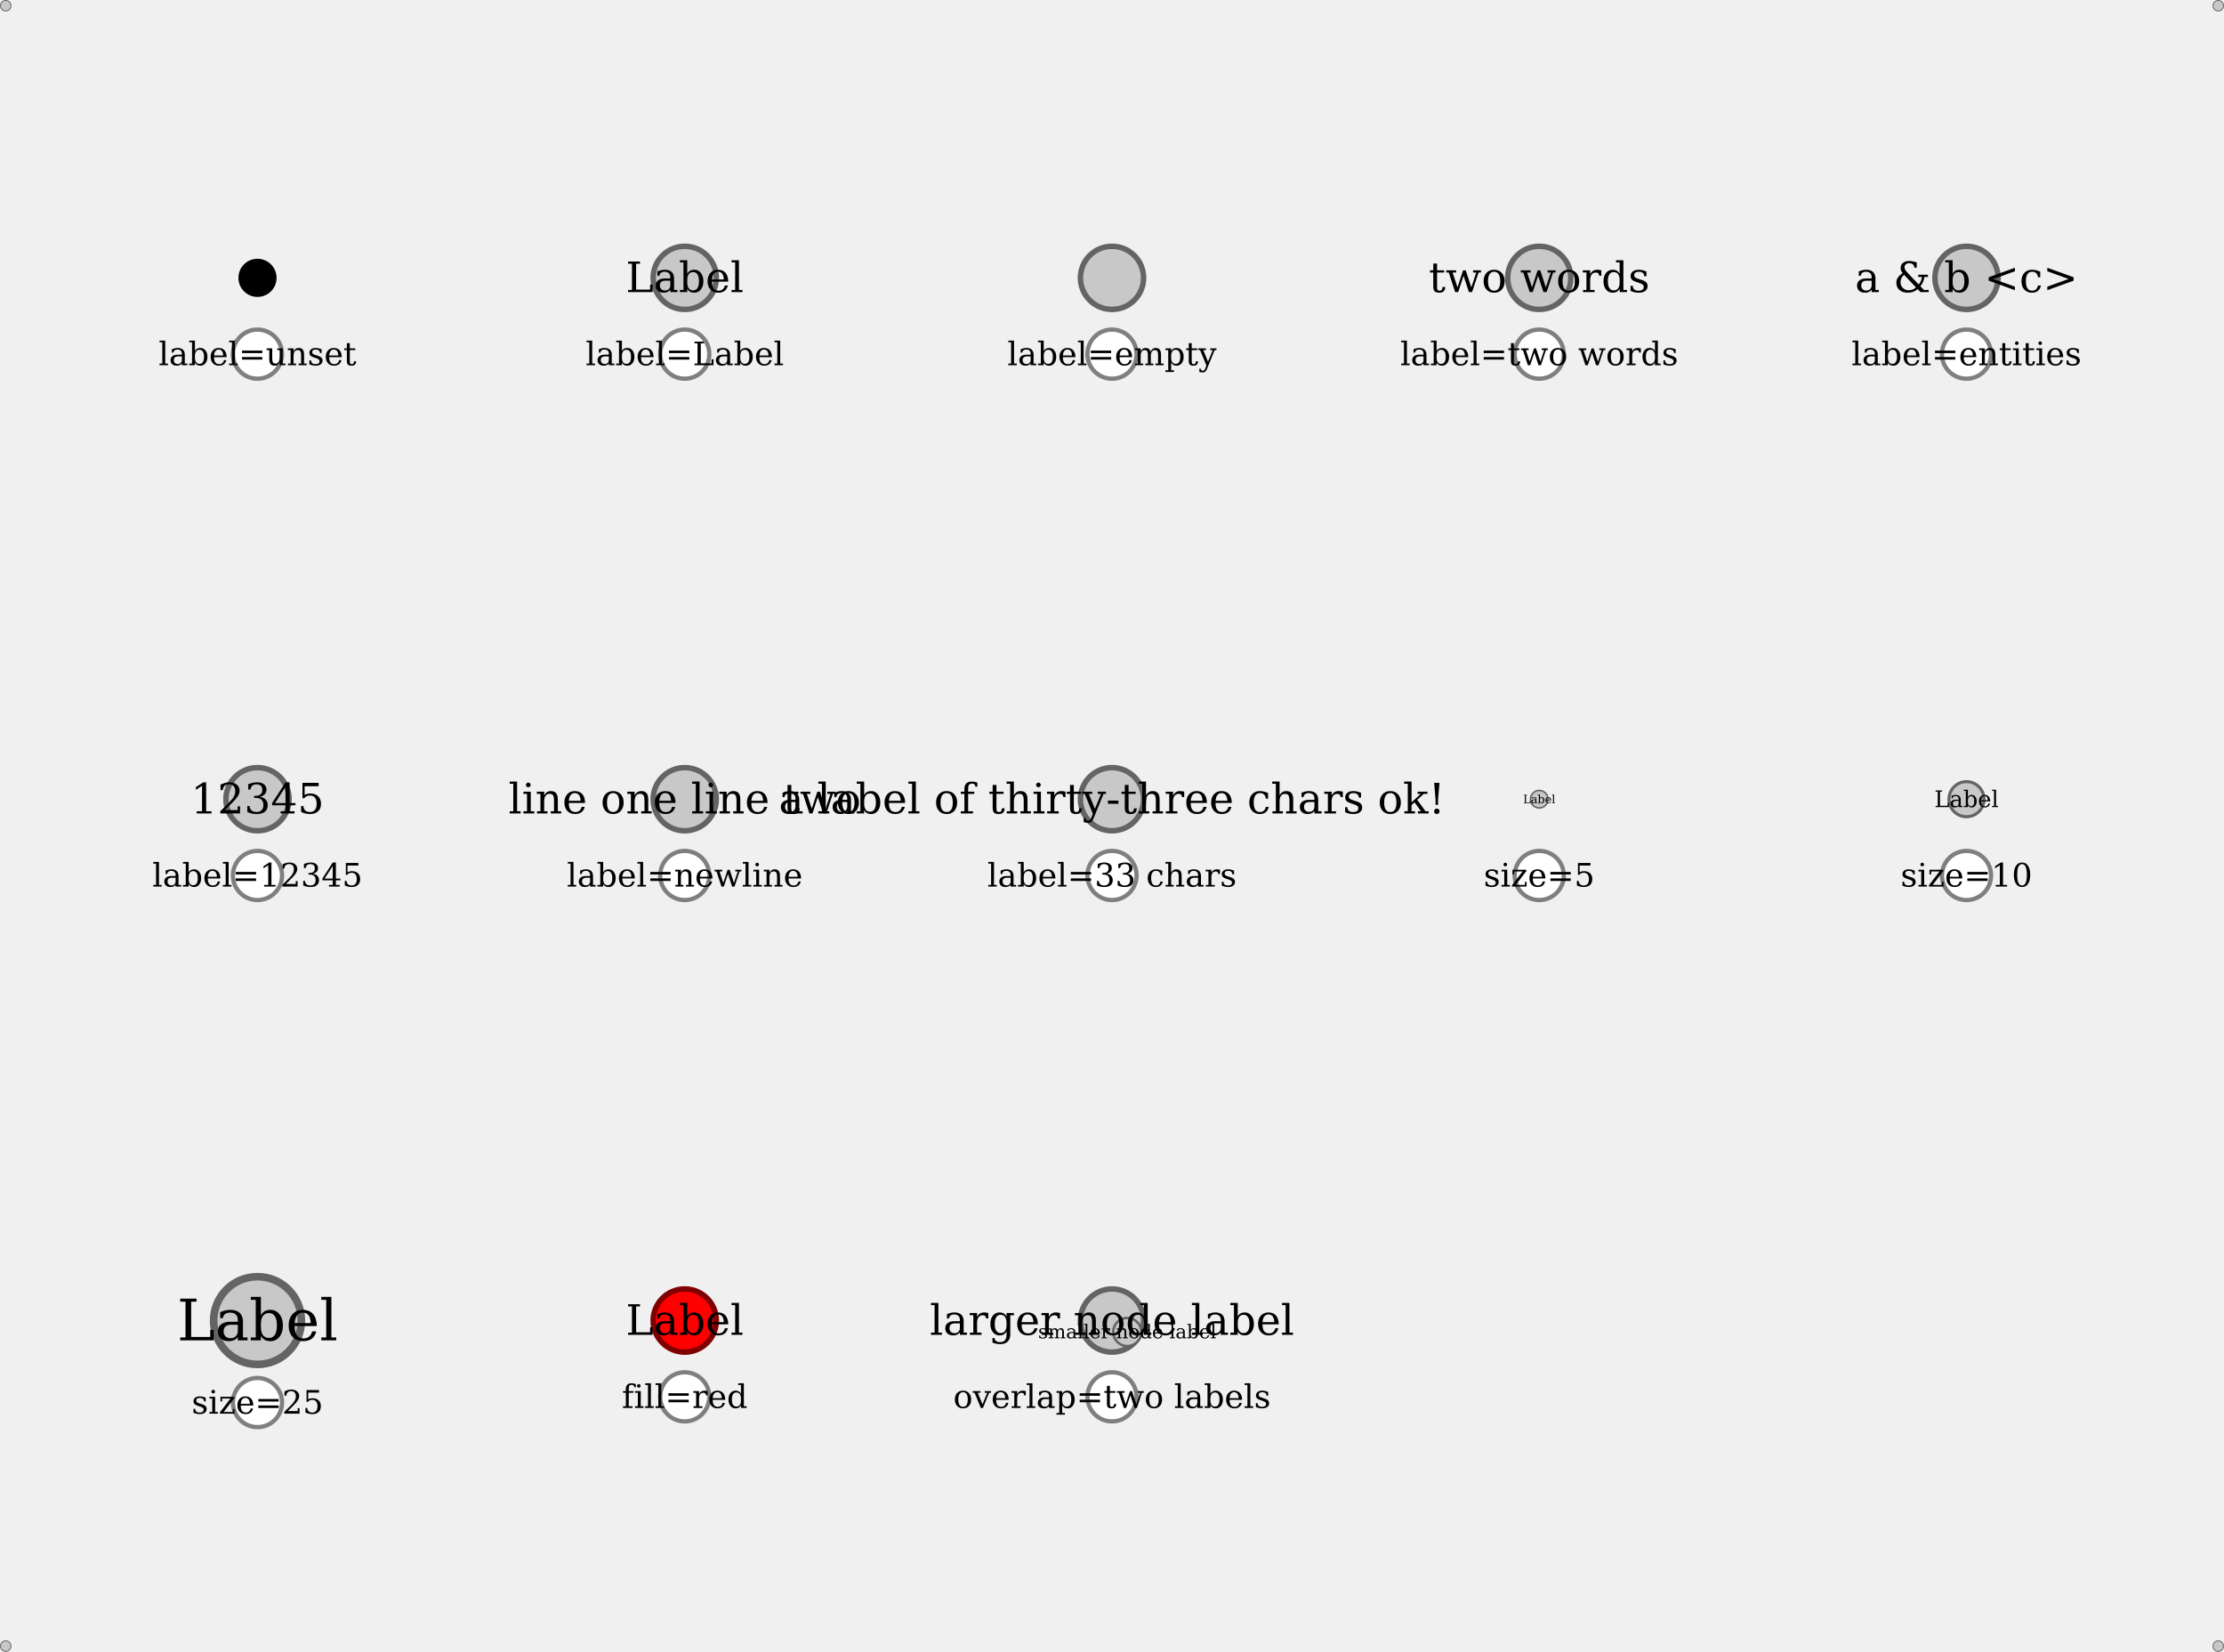
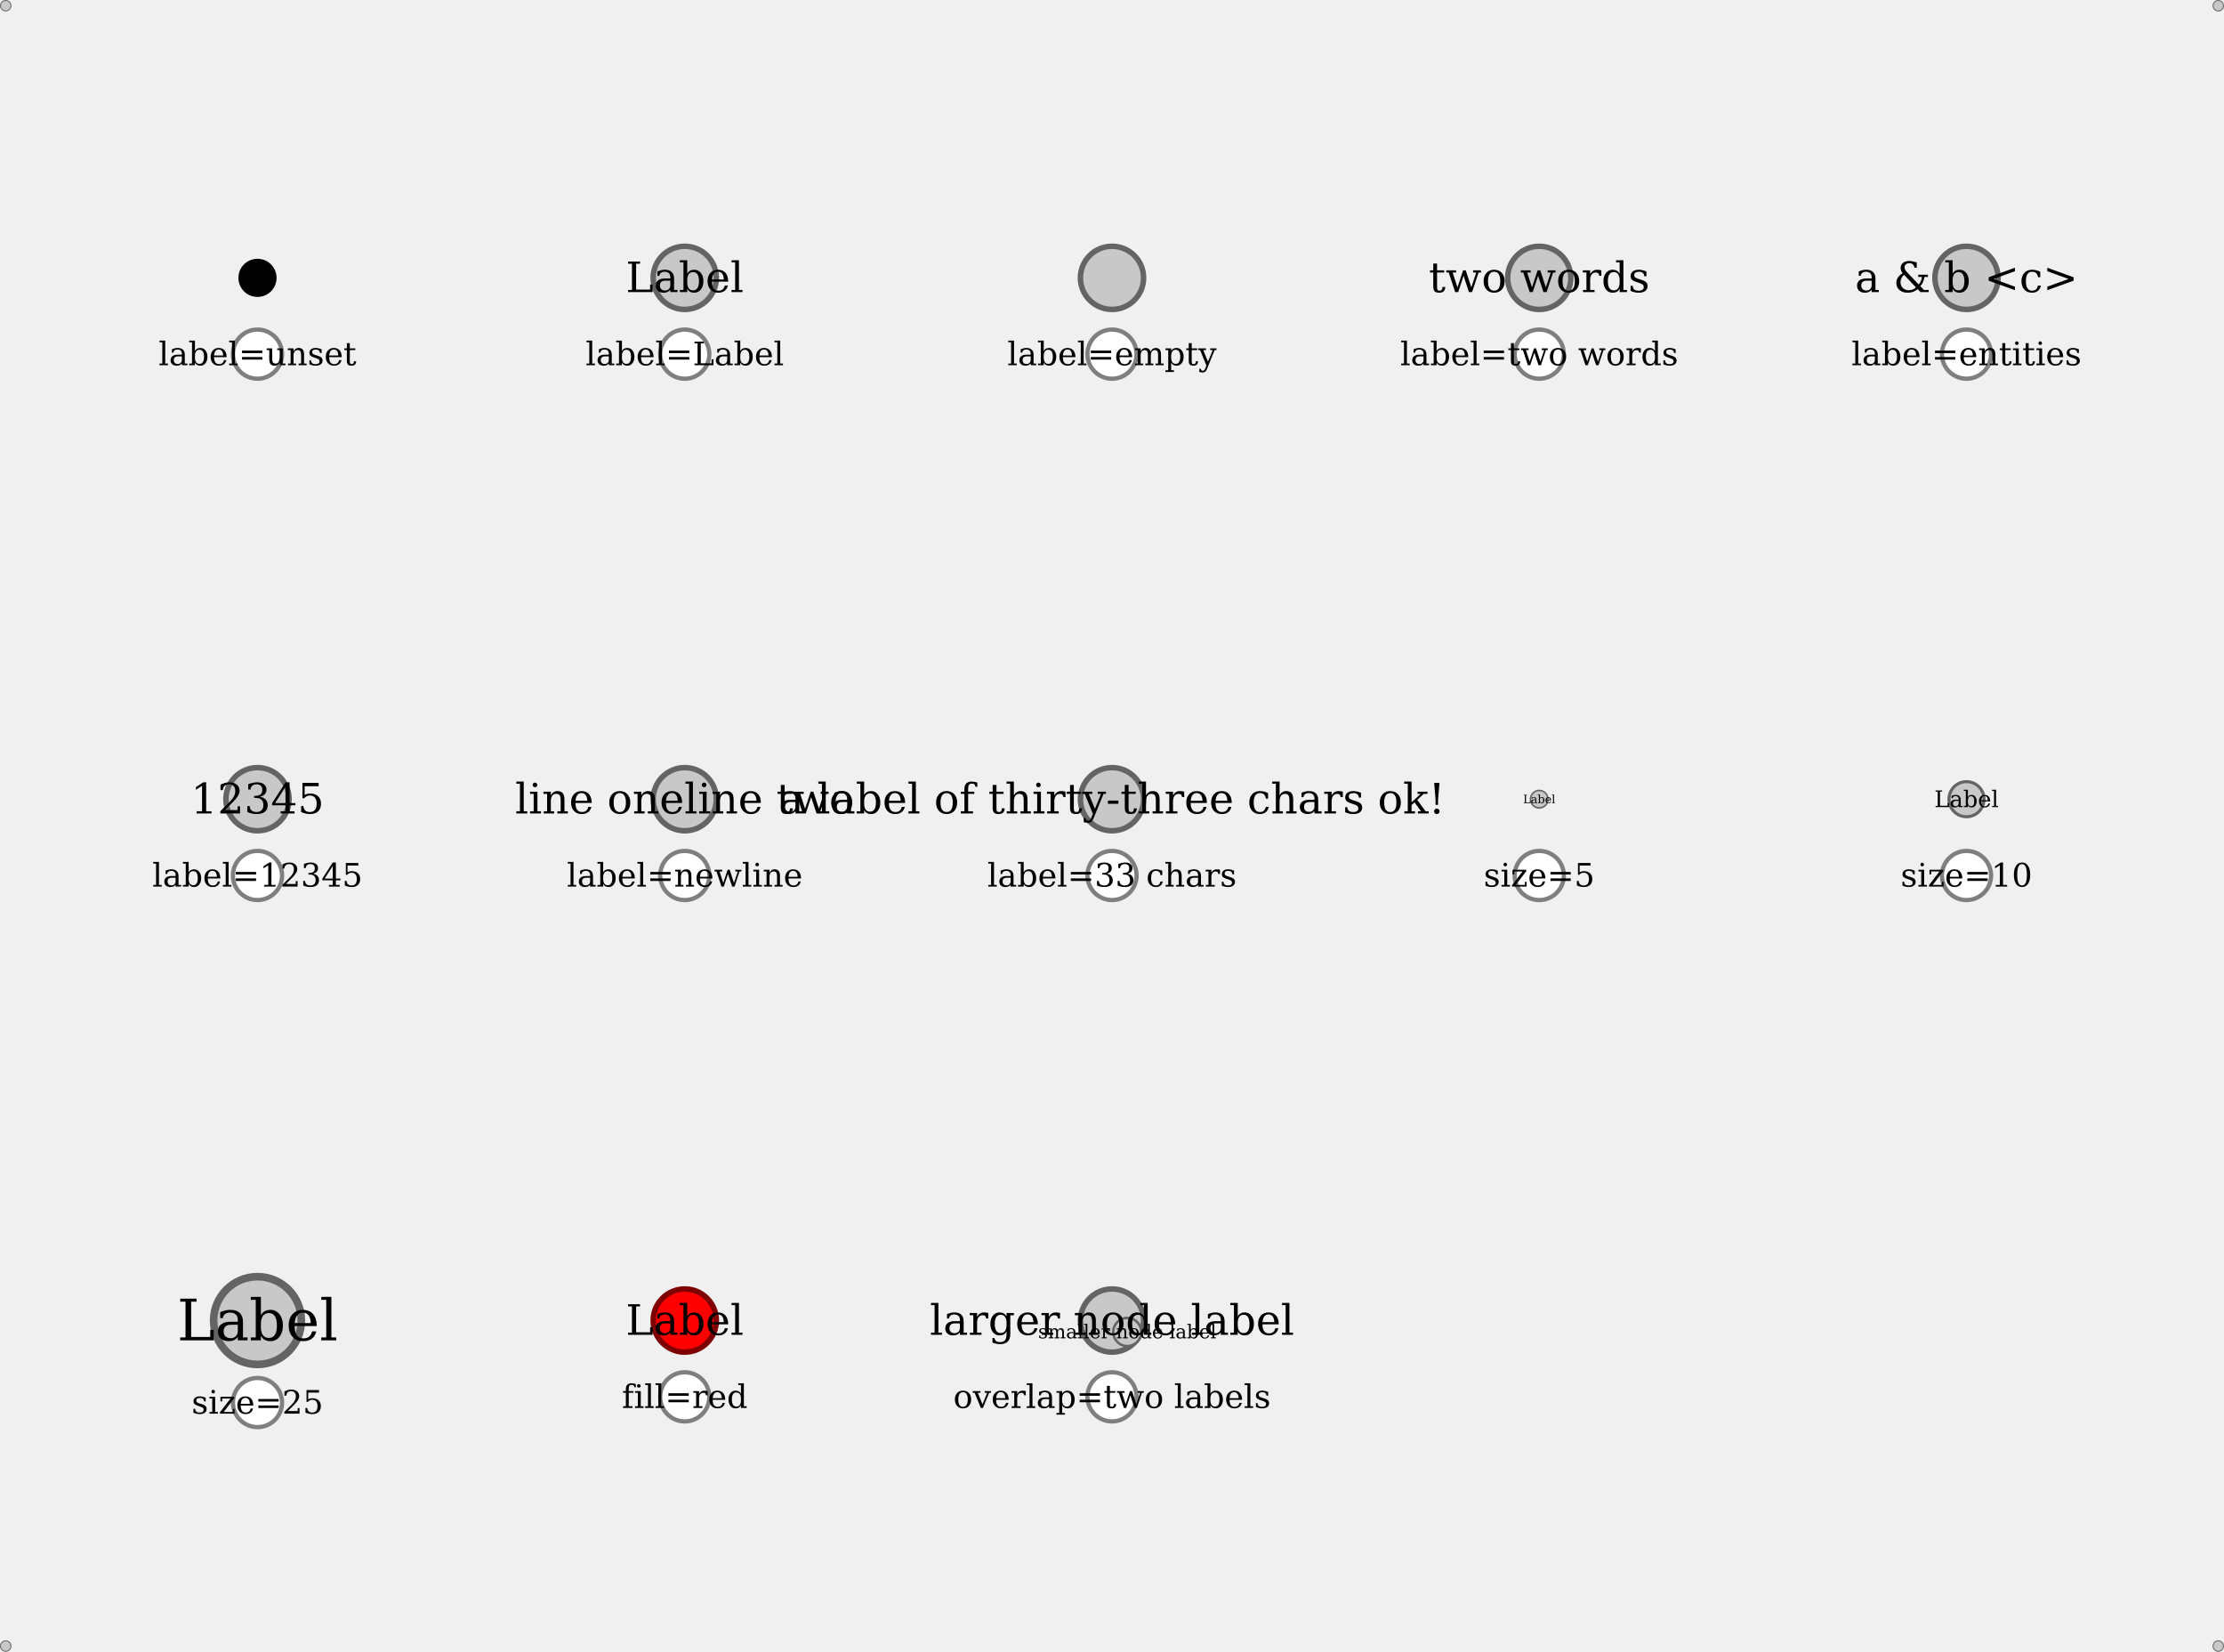
<svg xmlns="http://www.w3.org/2000/svg" contentScriptType="text/ecmascript" width="1166.0" zoomAndPan="magnify" contentStyleType="text/css" viewBox="17 -883 1166 866" height="866.0" preserveAspectRatio="xMidYMid meet" version="1.1">
  <g id="nodes">
    <circle fill-opacity="1.0" fill="#c8c8c8" r="23.0" cx="152.0" class="id_label-node-size-25" cy="-190.67" stroke="#646464" stroke-opacity="1.0" stroke-width="4.0" />
    <circle fill-opacity="1.0" fill="#c8c8c8" r="16.56" cx="376.0" class="id_label-text" cy="-737.33" stroke="#646464" stroke-opacity="1.0" stroke-width="2.88" />
    <circle fill-opacity="1.0" fill="#c8c8c8" r="16.56" cx="600.0" class="id_label-empty" cy="-737.33" stroke="#646464" stroke-opacity="1.0" stroke-width="2.88" />
    <circle fill-opacity="1.0" fill="#c8c8c8" r="16.56" cx="824.0" class="id_label-words" cy="-737.33" stroke="#646464" stroke-opacity="1.0" stroke-width="2.88" />
    <circle fill-opacity="1.0" fill="#c8c8c8" r="16.56" cx="1048.0" class="id_label-entity" cy="-737.33" stroke="#646464" stroke-opacity="1.0" stroke-width="2.88" />
    <circle fill-opacity="1.0" fill="#c8c8c8" r="16.56" cx="152.0" class="id_label-digits" cy="-464.0" stroke="#646464" stroke-opacity="1.0" stroke-width="2.88" />
    <circle fill-opacity="1.0" fill="#c8c8c8" r="16.56" cx="376.0" class="id_label-newline" cy="-464.0" stroke="#646464" stroke-opacity="1.0" stroke-width="2.88" />
    <circle fill-opacity="1.0" fill="#c8c8c8" r="16.56" cx="600.0" class="id_label-long" cy="-464.0" stroke="#646464" stroke-opacity="1.0" stroke-width="2.88" />
    <circle fill-opacity="1.0" fill="#ff0000" r="16.56" cx="376.0" class="id_label-on-red" cy="-190.67" stroke="#7f0000" stroke-opacity="1.0" stroke-width="2.88" />
    <circle fill-opacity="1.0" fill="#c8c8c8" r="16.56" cx="600.0" class="id_label-overlap" cy="-190.67" stroke="#646464" stroke-opacity="1.0" stroke-width="2.88" />
    <circle fill-opacity="1.0" fill="#ffffff" r="12.88" cx="152.0" class="id_cap-default" cy="-697.33" stroke="#7f7f7f" stroke-opacity="1.0" stroke-width="2.24" />
    <circle fill-opacity="1.0" fill="#ffffff" r="12.88" cx="376.0" class="id_cap-label-text" cy="-697.33" stroke="#7f7f7f" stroke-opacity="1.0" stroke-width="2.24" />
    <circle fill-opacity="1.0" fill="#ffffff" r="12.88" cx="600.0" class="id_cap-label-empty" cy="-697.33" stroke="#7f7f7f" stroke-opacity="1.0" stroke-width="2.24" />
    <circle fill-opacity="1.0" fill="#ffffff" r="12.88" cx="824.0" class="id_cap-label-words" cy="-697.33" stroke="#7f7f7f" stroke-opacity="1.0" stroke-width="2.24" />
    <circle fill-opacity="1.0" fill="#ffffff" r="12.88" cx="1048.0" class="id_cap-label-entity" cy="-697.33" stroke="#7f7f7f" stroke-opacity="1.0" stroke-width="2.24" />
    <circle fill-opacity="1.0" fill="#ffffff" r="12.88" cx="152.0" class="id_cap-label-digits" cy="-424.0" stroke="#7f7f7f" stroke-opacity="1.0" stroke-width="2.24" />
    <circle fill-opacity="1.0" fill="#ffffff" r="12.88" cx="376.0" class="id_cap-label-newline" cy="-424.0" stroke="#7f7f7f" stroke-opacity="1.0" stroke-width="2.24" />
    <circle fill-opacity="1.0" fill="#ffffff" r="12.88" cx="600.0" class="id_cap-label-long" cy="-424.0" stroke="#7f7f7f" stroke-opacity="1.0" stroke-width="2.24" />
    <circle fill-opacity="1.0" fill="#ffffff" r="12.88" cx="824.0" class="id_cap-label-node-size-5" cy="-424.0" stroke="#7f7f7f" stroke-opacity="1.0" stroke-width="2.24" />
    <circle fill-opacity="1.0" fill="#ffffff" r="12.88" cx="1048.0" class="id_cap-label-node-size-10" cy="-424.0" stroke="#7f7f7f" stroke-opacity="1.0" stroke-width="2.24" />
    <circle fill-opacity="1.0" fill="#ffffff" r="12.88" cx="152.0" class="id_cap-label-node-size-25" cy="-147.67" stroke="#7f7f7f" stroke-opacity="1.0" stroke-width="2.24" />
    <circle fill-opacity="1.0" fill="#ffffff" r="12.88" cx="376.0" class="id_cap-label-on-red" cy="-150.67" stroke="#7f7f7f" stroke-opacity="1.0" stroke-width="2.24" />
    <circle fill-opacity="1.0" fill="#ffffff" r="12.88" cx="600.0" class="id_cap-label-overlap" cy="-150.67" stroke="#7f7f7f" stroke-opacity="1.0" stroke-width="2.24" />
    <circle fill-opacity="1.0" fill="#c8c8c8" r="9.2" cx="1048.0" class="id_label-node-size-10" cy="-464.0" stroke="#646464" stroke-opacity="1.0" stroke-width="1.6" />
    <circle fill-opacity="1.0" fill="#c8c8c8" r="7.36" cx="608.0" class="id_label-overlap-small" cy="-184.67" stroke="#646464" stroke-opacity="1.0" stroke-width="1.28" />
    <circle fill-opacity="1.0" fill="#c8c8c8" r="4.6" cx="824.0" class="id_label-node-size-5" cy="-464.0" stroke="#646464" stroke-opacity="1.0" stroke-width="0.8" />
    <circle fill-opacity="1.0" fill="#c8c8c8" r="2.76" cx="20.0" class="id_anchor-nw" cy="-880.0" stroke="#646464" stroke-opacity="1.0" stroke-width="0.48" />
    <circle fill-opacity="1.0" fill="#c8c8c8" r="2.76" cx="1180.0" class="id_anchor-ne" cy="-880.0" stroke="#646464" stroke-opacity="1.0" stroke-width="0.48" />
    <circle fill-opacity="1.0" fill="#c8c8c8" r="2.76" cx="20.0" class="id_anchor-sw" cy="-20.0" stroke="#646464" stroke-opacity="1.0" stroke-width="0.48" />
    <circle fill-opacity="1.0" fill="#c8c8c8" r="2.76" cx="1180.0" class="id_anchor-se" cy="-20.0" stroke="#646464" stroke-opacity="1.0" stroke-width="0.48" />
    <circle fill-opacity="1.0" fill="#000000" r="9.2" cx="152.0" class="id_default" cy="-737.33" stroke="#000000" stroke-opacity="1.0" stroke-width="1.6" />
  </g>
  <g id="node-labels">
    <text font-size="30" x="152.0" y="-180.284" fill-opacity="1.0" fill="#000000" font-family="DejaVu Serif" style="text-anchor: middle;" class="id_label-node-size-25">
            Label
        </text>
    <text font-size="22" x="376.0" y="-729.854" fill-opacity="1.0" fill="#000000" font-family="DejaVu Serif" style="text-anchor: middle;" class="id_label-text">
            Label
        </text>
    <text font-size="22" x="824.0" y="-729.854" fill-opacity="1.0" fill="#000000" font-family="DejaVu Serif" style="text-anchor: middle;" class="id_label-words">
            two words
        </text>
    <text font-size="22" x="1048.0" y="-729.854" fill-opacity="1.0" fill="#000000" font-family="DejaVu Serif" style="text-anchor: middle;" class="id_label-entity">
            a &amp; b &lt;c&gt;
        </text>
    <text font-size="22" x="152.0" y="-456.524" fill-opacity="1.0" fill="#000000" font-family="DejaVu Serif" style="text-anchor: middle;" class="id_label-digits">
            12345
        </text>
    <text font-size="22" x="376.0" y="-456.524" fill-opacity="1.0" fill="#000000" font-family="DejaVu Serif" style="text-anchor: middle;" class="id_label-newline">
-             line one line two
+             line oneline two
        </text>
    <text font-size="22" x="600.0" y="-456.524" fill-opacity="1.0" fill="#000000" font-family="DejaVu Serif" style="text-anchor: middle;" class="id_label-long">
            a label of thirty-three chars ok!
        </text>
    <text font-size="22" x="376.0" y="-183.194" fill-opacity="1.0" fill="#000000" font-family="DejaVu Serif" style="text-anchor: middle;" class="id_label-on-red">
            Label
        </text>
    <text font-size="22" x="600.0" y="-183.194" fill-opacity="1.0" fill="#000000" font-family="DejaVu Serif" style="text-anchor: middle;" class="id_label-overlap">
            larger node label
        </text>
    <text font-size="17" x="152.0" y="-691.515" fill-opacity="1.0" fill="#000000" font-family="DejaVu Serif" style="text-anchor: middle;" class="id_cap-default">
            label=unset
        </text>
    <text font-size="17" x="376.0" y="-691.515" fill-opacity="1.0" fill="#000000" font-family="DejaVu Serif" style="text-anchor: middle;" class="id_cap-label-text">
            label=Label
        </text>
    <text font-size="17" x="600.0" y="-691.515" fill-opacity="1.0" fill="#000000" font-family="DejaVu Serif" style="text-anchor: middle;" class="id_cap-label-empty">
            label=empty
        </text>
    <text font-size="17" x="824.0" y="-691.515" fill-opacity="1.0" fill="#000000" font-family="DejaVu Serif" style="text-anchor: middle;" class="id_cap-label-words">
            label=two words
        </text>
    <text font-size="17" x="1048.0" y="-691.515" fill-opacity="1.0" fill="#000000" font-family="DejaVu Serif" style="text-anchor: middle;" class="id_cap-label-entity">
            label=entities
        </text>
    <text font-size="17" x="152.0" y="-418.185" fill-opacity="1.0" fill="#000000" font-family="DejaVu Serif" style="text-anchor: middle;" class="id_cap-label-digits">
            label=12345
        </text>
    <text font-size="17" x="376.0" y="-418.185" fill-opacity="1.0" fill="#000000" font-family="DejaVu Serif" style="text-anchor: middle;" class="id_cap-label-newline">
            label=newline
        </text>
    <text font-size="17" x="600.0" y="-418.185" fill-opacity="1.0" fill="#000000" font-family="DejaVu Serif" style="text-anchor: middle;" class="id_cap-label-long">
            label=33 chars
        </text>
    <text font-size="17" x="824.0" y="-418.185" fill-opacity="1.0" fill="#000000" font-family="DejaVu Serif" style="text-anchor: middle;" class="id_cap-label-node-size-5">
            size=5
        </text>
    <text font-size="17" x="1048.0" y="-418.185" fill-opacity="1.0" fill="#000000" font-family="DejaVu Serif" style="text-anchor: middle;" class="id_cap-label-node-size-10">
            size=10
        </text>
    <text font-size="17" x="152.0" y="-141.855" fill-opacity="1.0" fill="#000000" font-family="DejaVu Serif" style="text-anchor: middle;" class="id_cap-label-node-size-25">
            size=25
        </text>
    <text font-size="17" x="376.0" y="-144.855" fill-opacity="1.0" fill="#000000" font-family="DejaVu Serif" style="text-anchor: middle;" class="id_cap-label-on-red">
            fill=red
        </text>
    <text font-size="17" x="600.0" y="-144.855" fill-opacity="1.0" fill="#000000" font-family="DejaVu Serif" style="text-anchor: middle;" class="id_cap-label-overlap">
            overlap=two labels
        </text>
    <text font-size="12" x="1048.0" y="-459.846" fill-opacity="1.0" fill="#000000" font-family="DejaVu Serif" style="text-anchor: middle;" class="id_label-node-size-10">
            Label
        </text>
    <text font-size="10" x="608.0" y="-181.349" fill-opacity="1.0" fill="#000000" font-family="DejaVu Serif" style="text-anchor: middle;" class="id_label-overlap-small">
            smaller node label
        </text>
    <text font-size="6" x="824.0" y="-461.923" fill-opacity="1.0" fill="#000000" font-family="DejaVu Serif" style="text-anchor: middle;" class="id_label-node-size-5">
            Label
        </text>
  </g>
</svg>
